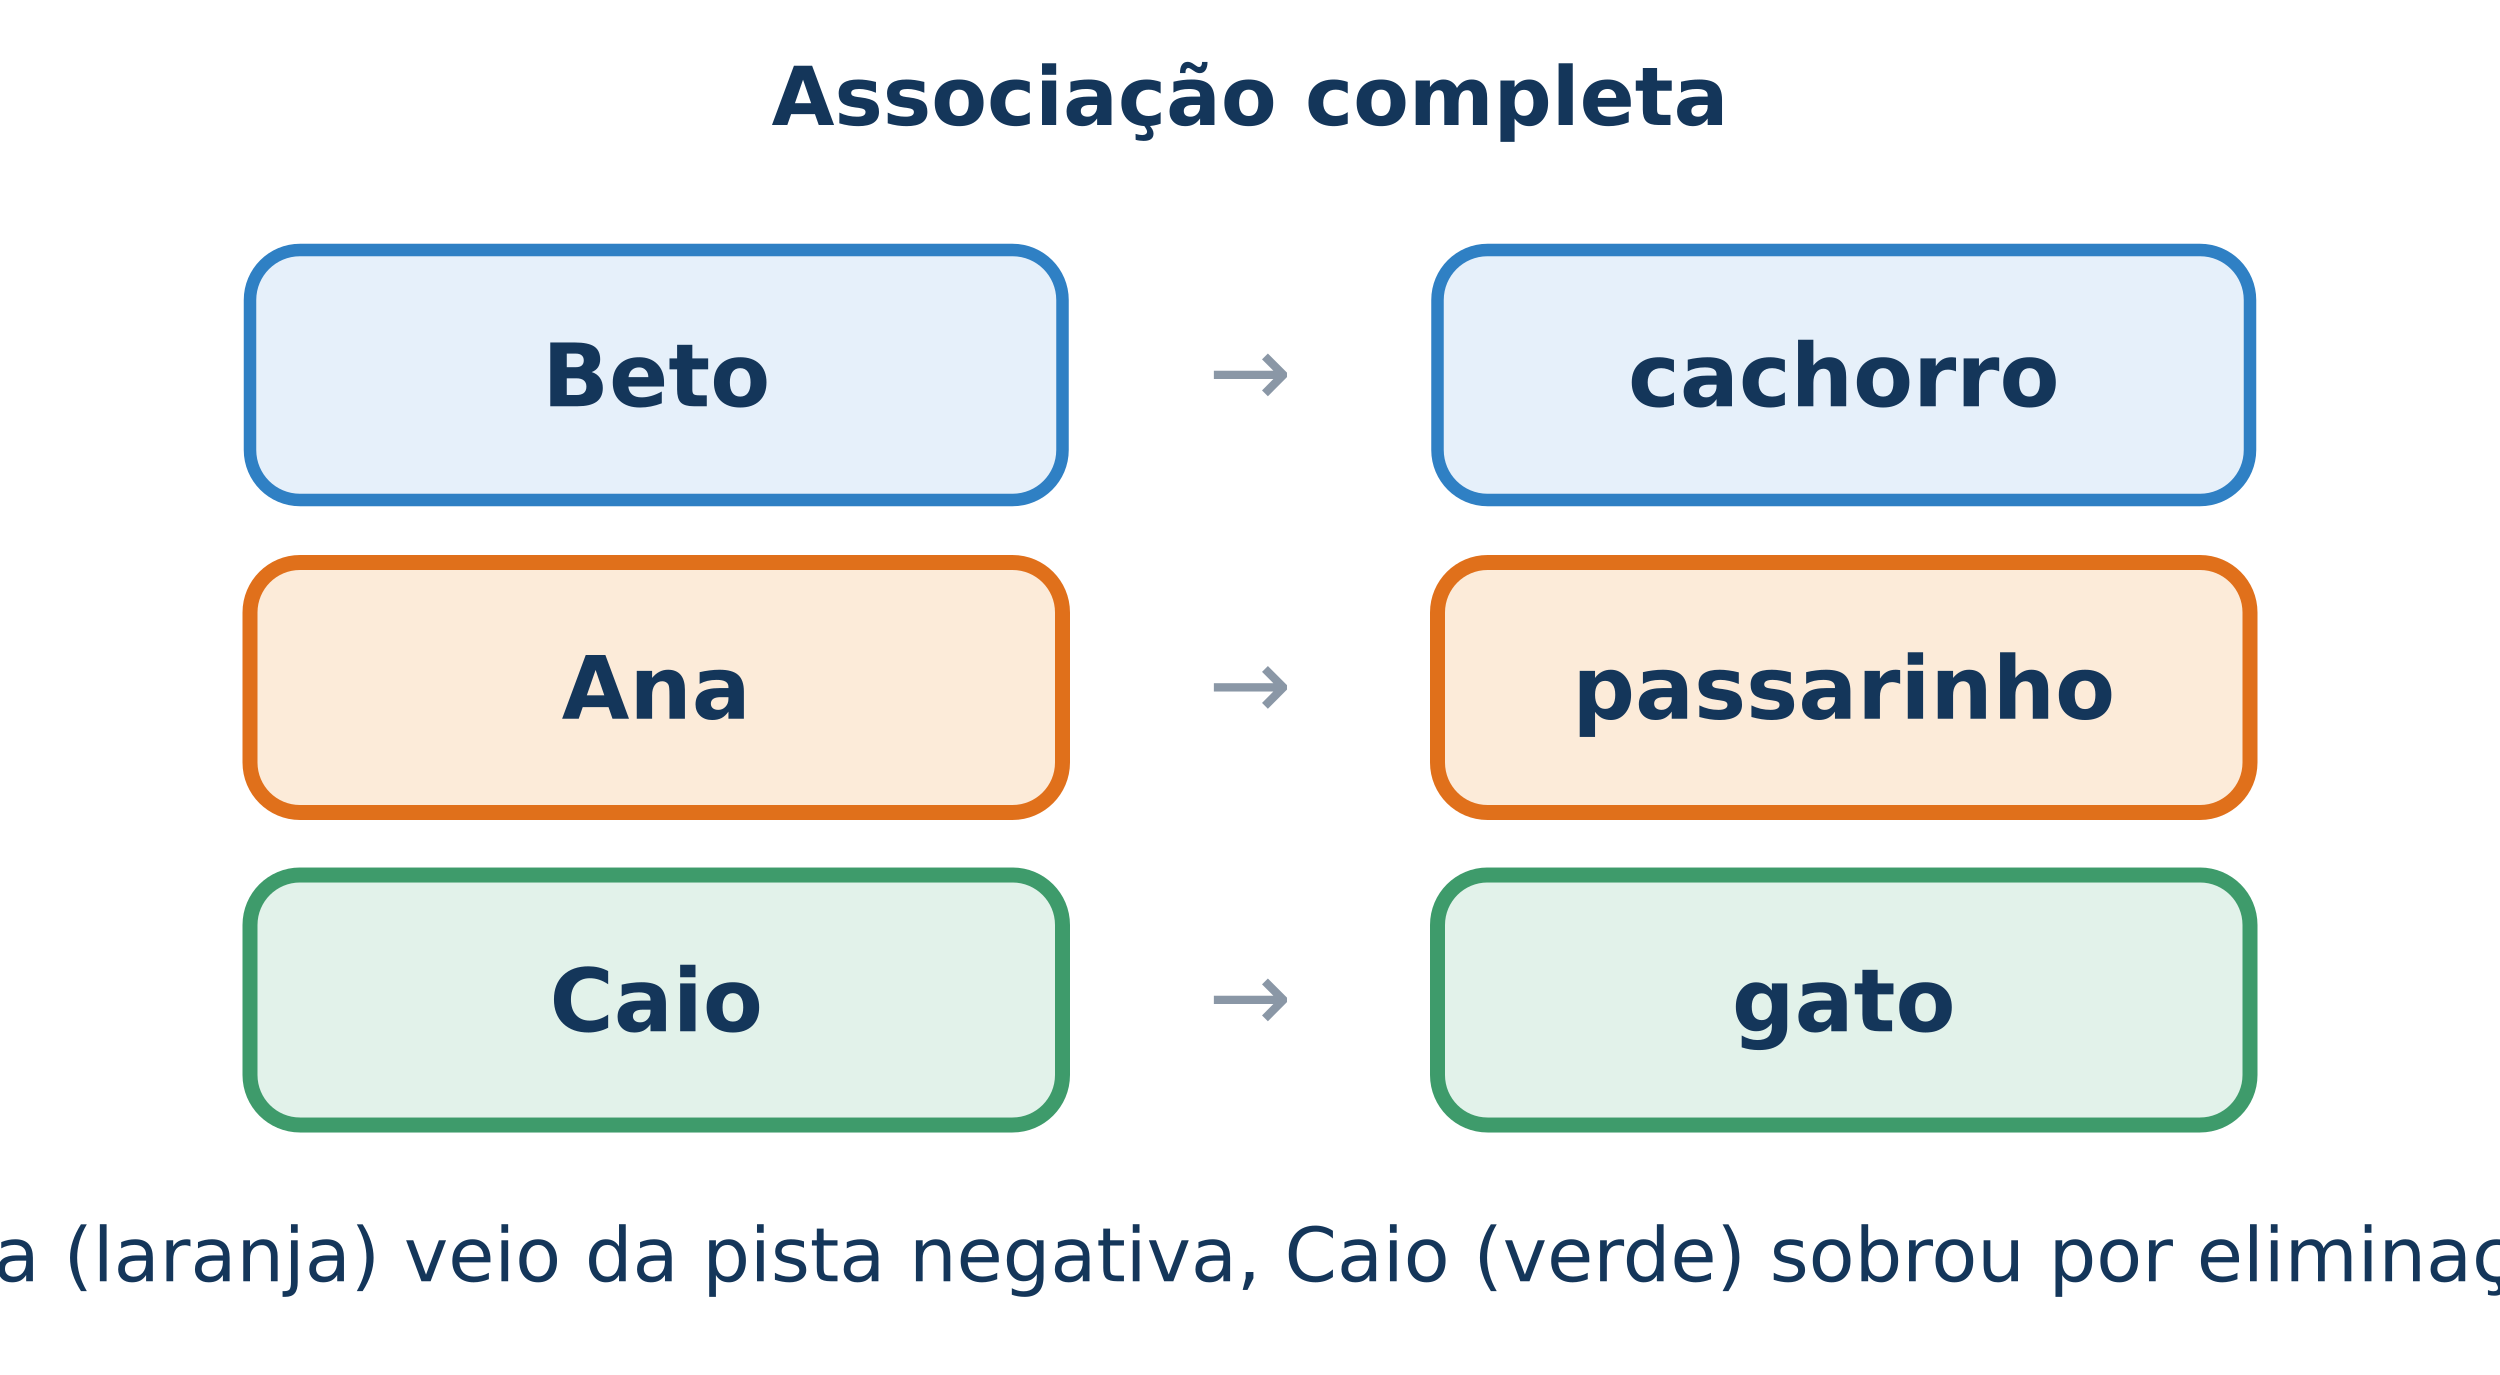
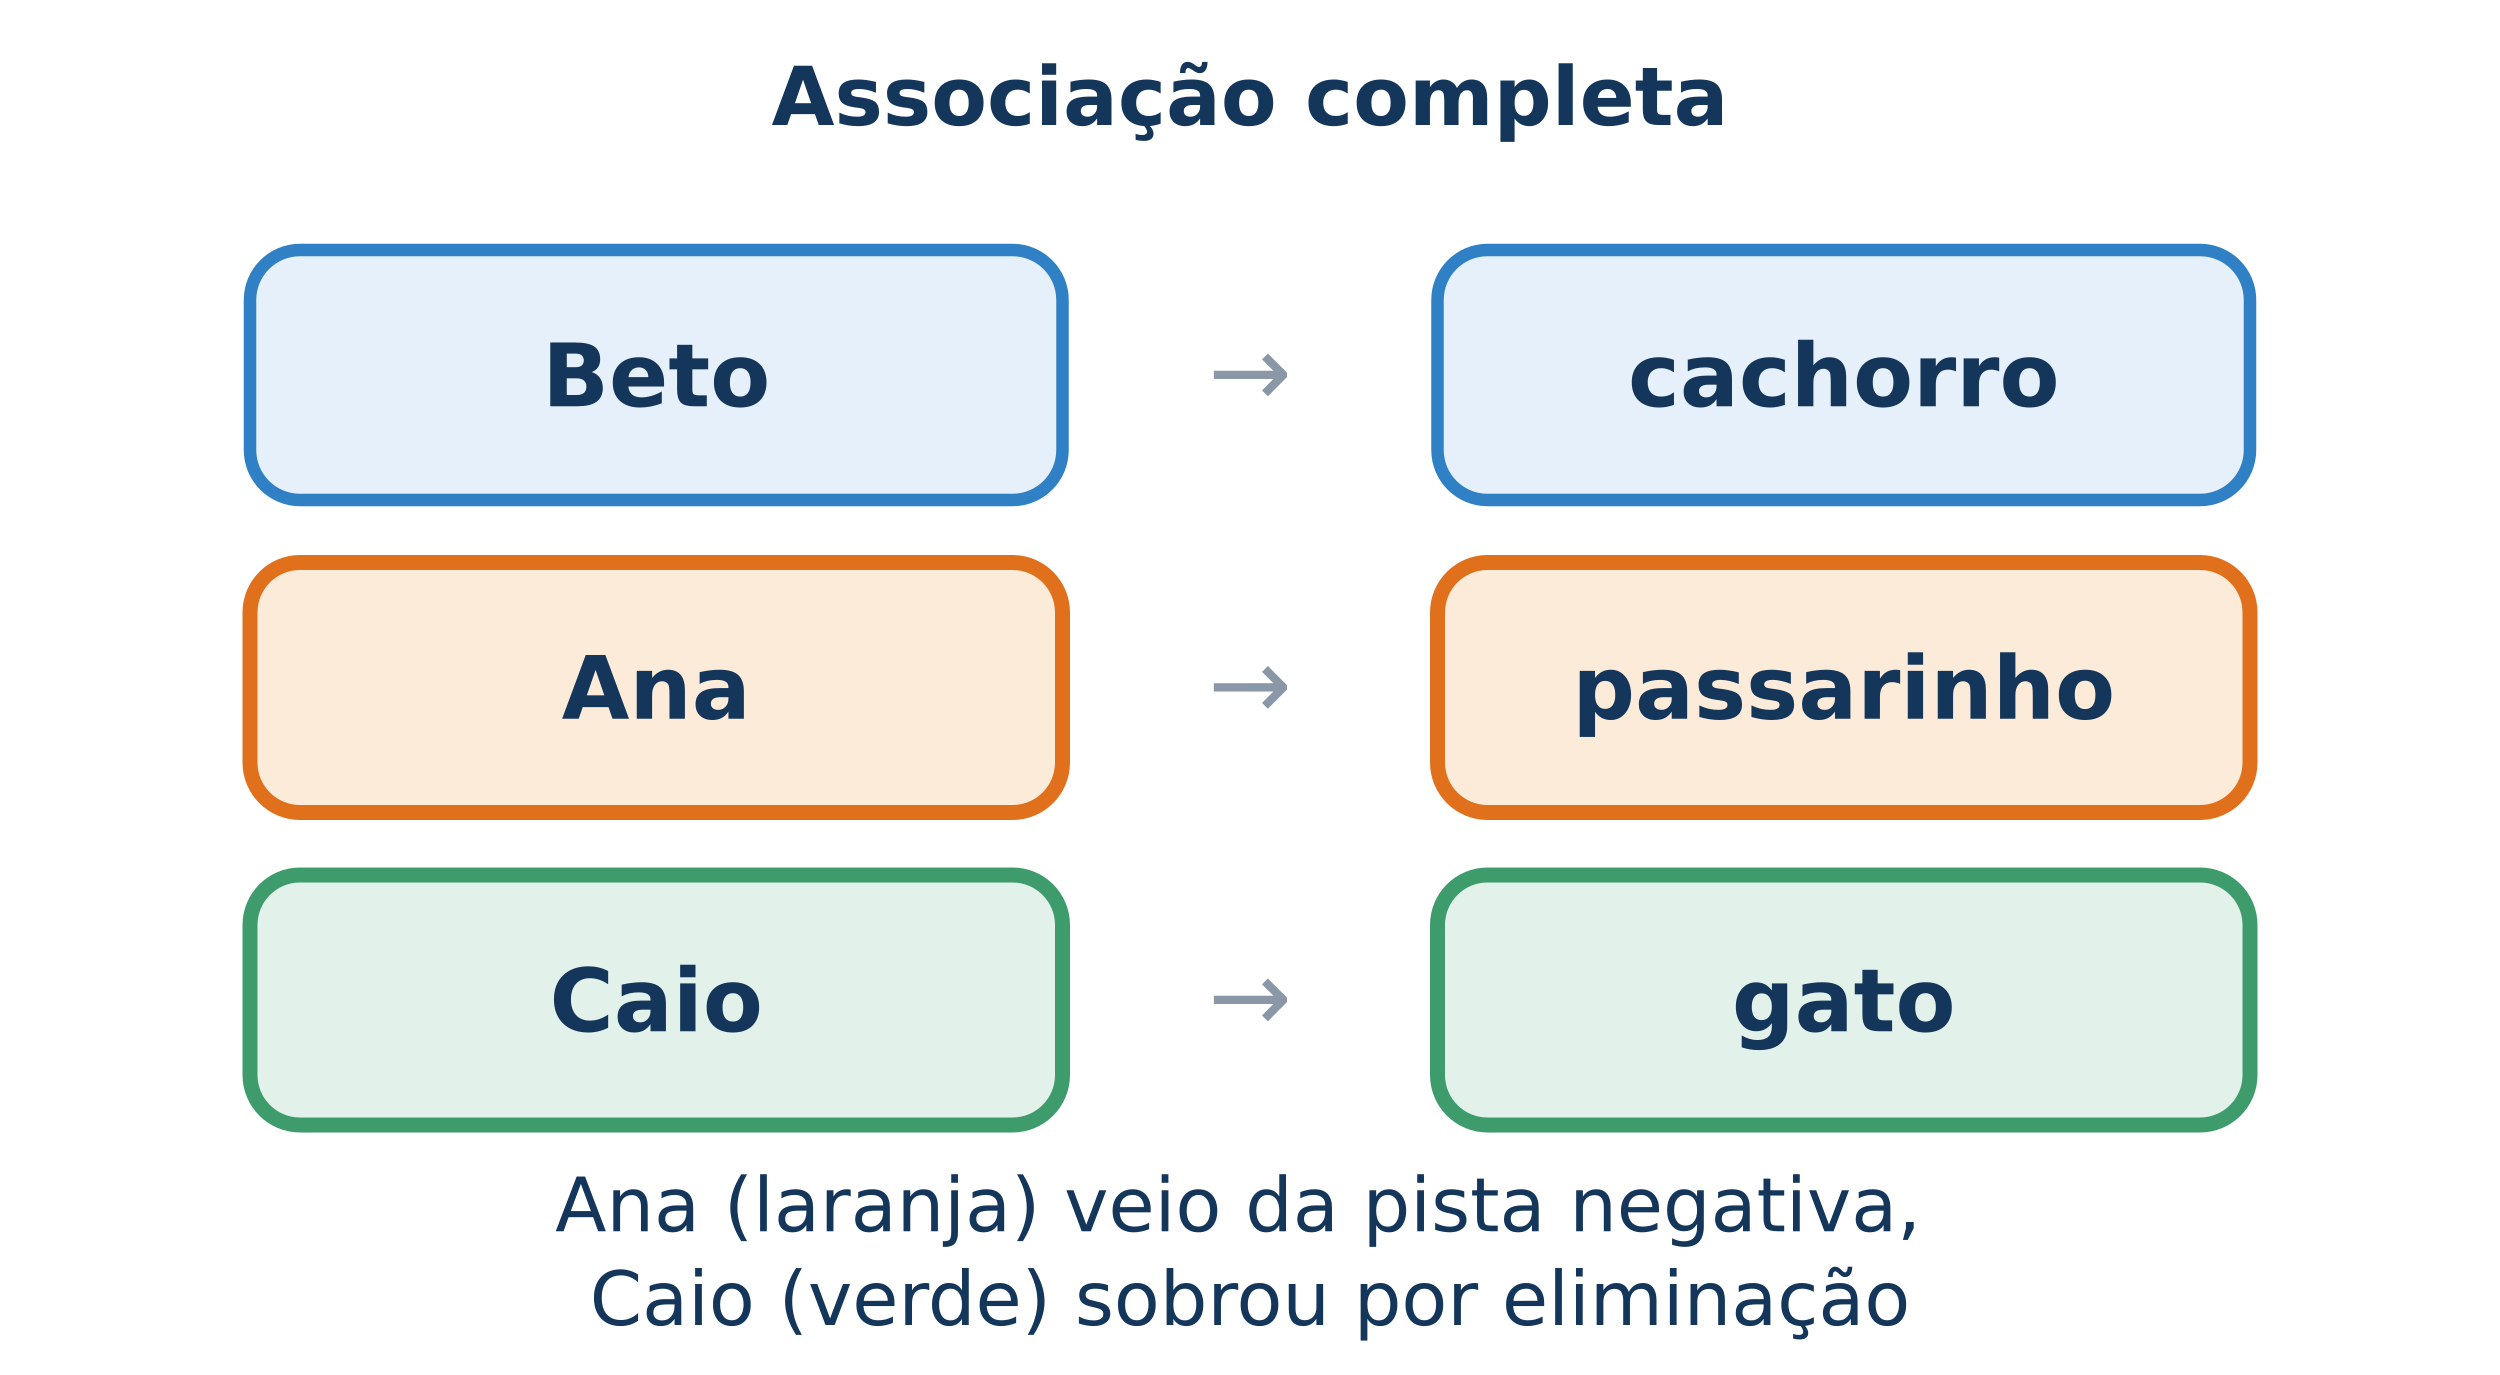
- <svg xmlns="http://www.w3.org/2000/svg" viewBox="0 0 400 220">
-   <rect width="400" height="220" fill="white" />
-   <text x="200" y="20" font-family="DejaVu Sans" font-size="13" font-weight="bold" fill="#14365A" text-anchor="middle">Associação completa</text>
-   <rect x="40" y="40" width="130" height="40" rx="8" fill="#E6F0FA" stroke="#2F80C4" stroke-width="2" />
-   <text x="105" y="65" font-family="DejaVu Sans" font-size="14" font-weight="bold" fill="#14365A" text-anchor="middle">Beto</text>
-   <text x="200" y="65" font-family="DejaVu Sans" font-size="16" fill="#8A97A6" text-anchor="middle">→</text>
-   <rect x="230" y="40" width="130" height="40" rx="8" fill="#E6F0FA" stroke="#2F80C4" stroke-width="2" />
-   <text x="295" y="65" font-family="DejaVu Sans" font-size="14" font-weight="bold" fill="#14365A" text-anchor="middle">cachorro</text>
-   <rect x="40" y="90" width="130" height="40" rx="8" fill="#FCEBD9" stroke="#E0701B" stroke-width="2.4" />
-   <text x="105" y="115" font-family="DejaVu Sans" font-size="14" font-weight="bold" fill="#14365A" text-anchor="middle">Ana</text>
-   <text x="200" y="115" font-family="DejaVu Sans" font-size="16" fill="#8A97A6" text-anchor="middle">→</text>
-   <rect x="230" y="90" width="130" height="40" rx="8" fill="#FCEBD9" stroke="#E0701B" stroke-width="2.4" />
-   <text x="295" y="115" font-family="DejaVu Sans" font-size="14" font-weight="bold" fill="#14365A" text-anchor="middle">passarinho</text>
-   <rect x="40" y="140" width="130" height="40" rx="8" fill="#E2F2EA" stroke="#3E9B6B" stroke-width="2.4" />
-   <text x="105" y="165" font-family="DejaVu Sans" font-size="14" font-weight="bold" fill="#14365A" text-anchor="middle">Caio</text>
-   <text x="200" y="165" font-family="DejaVu Sans" font-size="16" fill="#8A97A6" text-anchor="middle">→</text>
-   <rect x="230" y="140" width="130" height="40" rx="8" fill="#E2F2EA" stroke="#3E9B6B" stroke-width="2.4" />
-   <text x="295" y="165" font-family="DejaVu Sans" font-size="14" font-weight="bold" fill="#14365A" text-anchor="middle">gato</text>
-   <text x="200" y="205" font-family="DejaVu Sans" font-size="12" fill="#14365A" text-anchor="middle">Ana (laranja) veio da pista negativa, Caio (verde) sobrou por eliminação</text>
+ <svg xmlns="http://www.w3.org/2000/svg" viewBox="0 0 400 220" version="1.1" id="svg11">
+   <defs id="defs11" />
+   <rect width="400" height="220" fill="white" id="rect1" />
+   <text x="200" y="20" font-family="DejaVu Sans" font-size="13" font-weight="bold" fill="#14365A" text-anchor="middle" id="text1">Associação completa</text>
+   <rect x="40" y="40" width="130" height="40" rx="8" fill="#E6F0FA" stroke="#2F80C4" stroke-width="2" id="rect2" />
+   <text x="105" y="65" font-family="DejaVu Sans" font-size="14" font-weight="bold" fill="#14365A" text-anchor="middle" id="text2">Beto</text>
+   <text x="200" y="65" font-family="DejaVu Sans" font-size="16" fill="#8A97A6" text-anchor="middle" id="text3">→</text>
+   <rect x="230" y="40" width="130" height="40" rx="8" fill="#E6F0FA" stroke="#2F80C4" stroke-width="2" id="rect3" />
+   <text x="295" y="65" font-family="DejaVu Sans" font-size="14" font-weight="bold" fill="#14365A" text-anchor="middle" id="text4">cachorro</text>
+   <rect x="40" y="90" width="130" height="40" rx="8" fill="#FCEBD9" stroke="#E0701B" stroke-width="2.4" id="rect4" />
+   <text x="105" y="115" font-family="DejaVu Sans" font-size="14" font-weight="bold" fill="#14365A" text-anchor="middle" id="text5">Ana</text>
+   <text x="200" y="115" font-family="DejaVu Sans" font-size="16" fill="#8A97A6" text-anchor="middle" id="text6">→</text>
+   <rect x="230" y="90" width="130" height="40" rx="8" fill="#FCEBD9" stroke="#E0701B" stroke-width="2.4" id="rect6" />
+   <text x="295" y="115" font-family="DejaVu Sans" font-size="14" font-weight="bold" fill="#14365A" text-anchor="middle" id="text7">passarinho</text>
+   <rect x="40" y="140" width="130" height="40" rx="8" fill="#E2F2EA" stroke="#3E9B6B" stroke-width="2.4" id="rect7" />
+   <text x="105" y="165" font-family="DejaVu Sans" font-size="14" font-weight="bold" fill="#14365A" text-anchor="middle" id="text8">Caio</text>
+   <text x="200" y="165" font-family="DejaVu Sans" font-size="16" fill="#8A97A6" text-anchor="middle" id="text9">→</text>
+   <rect x="230" y="140" width="130" height="40" rx="8" fill="#E2F2EA" stroke="#3E9B6B" stroke-width="2.4" id="rect9" />
+   <text x="295" y="165" font-family="DejaVu Sans" font-size="14" font-weight="bold" fill="#14365A" text-anchor="middle" id="text10">gato</text>
+   <text x="200" y="197" font-family="'DejaVu Sans'" font-size="12px" fill="#14365a" text-anchor="middle" id="text11">
+     <tspan id="tspan11" x="200" y="197">Ana (laranja) veio da pista negativa,</tspan>
+     <tspan id="tspan12" x="200" y="212">Caio (verde) sobrou por eliminação</tspan>
+   </text>
</svg>
